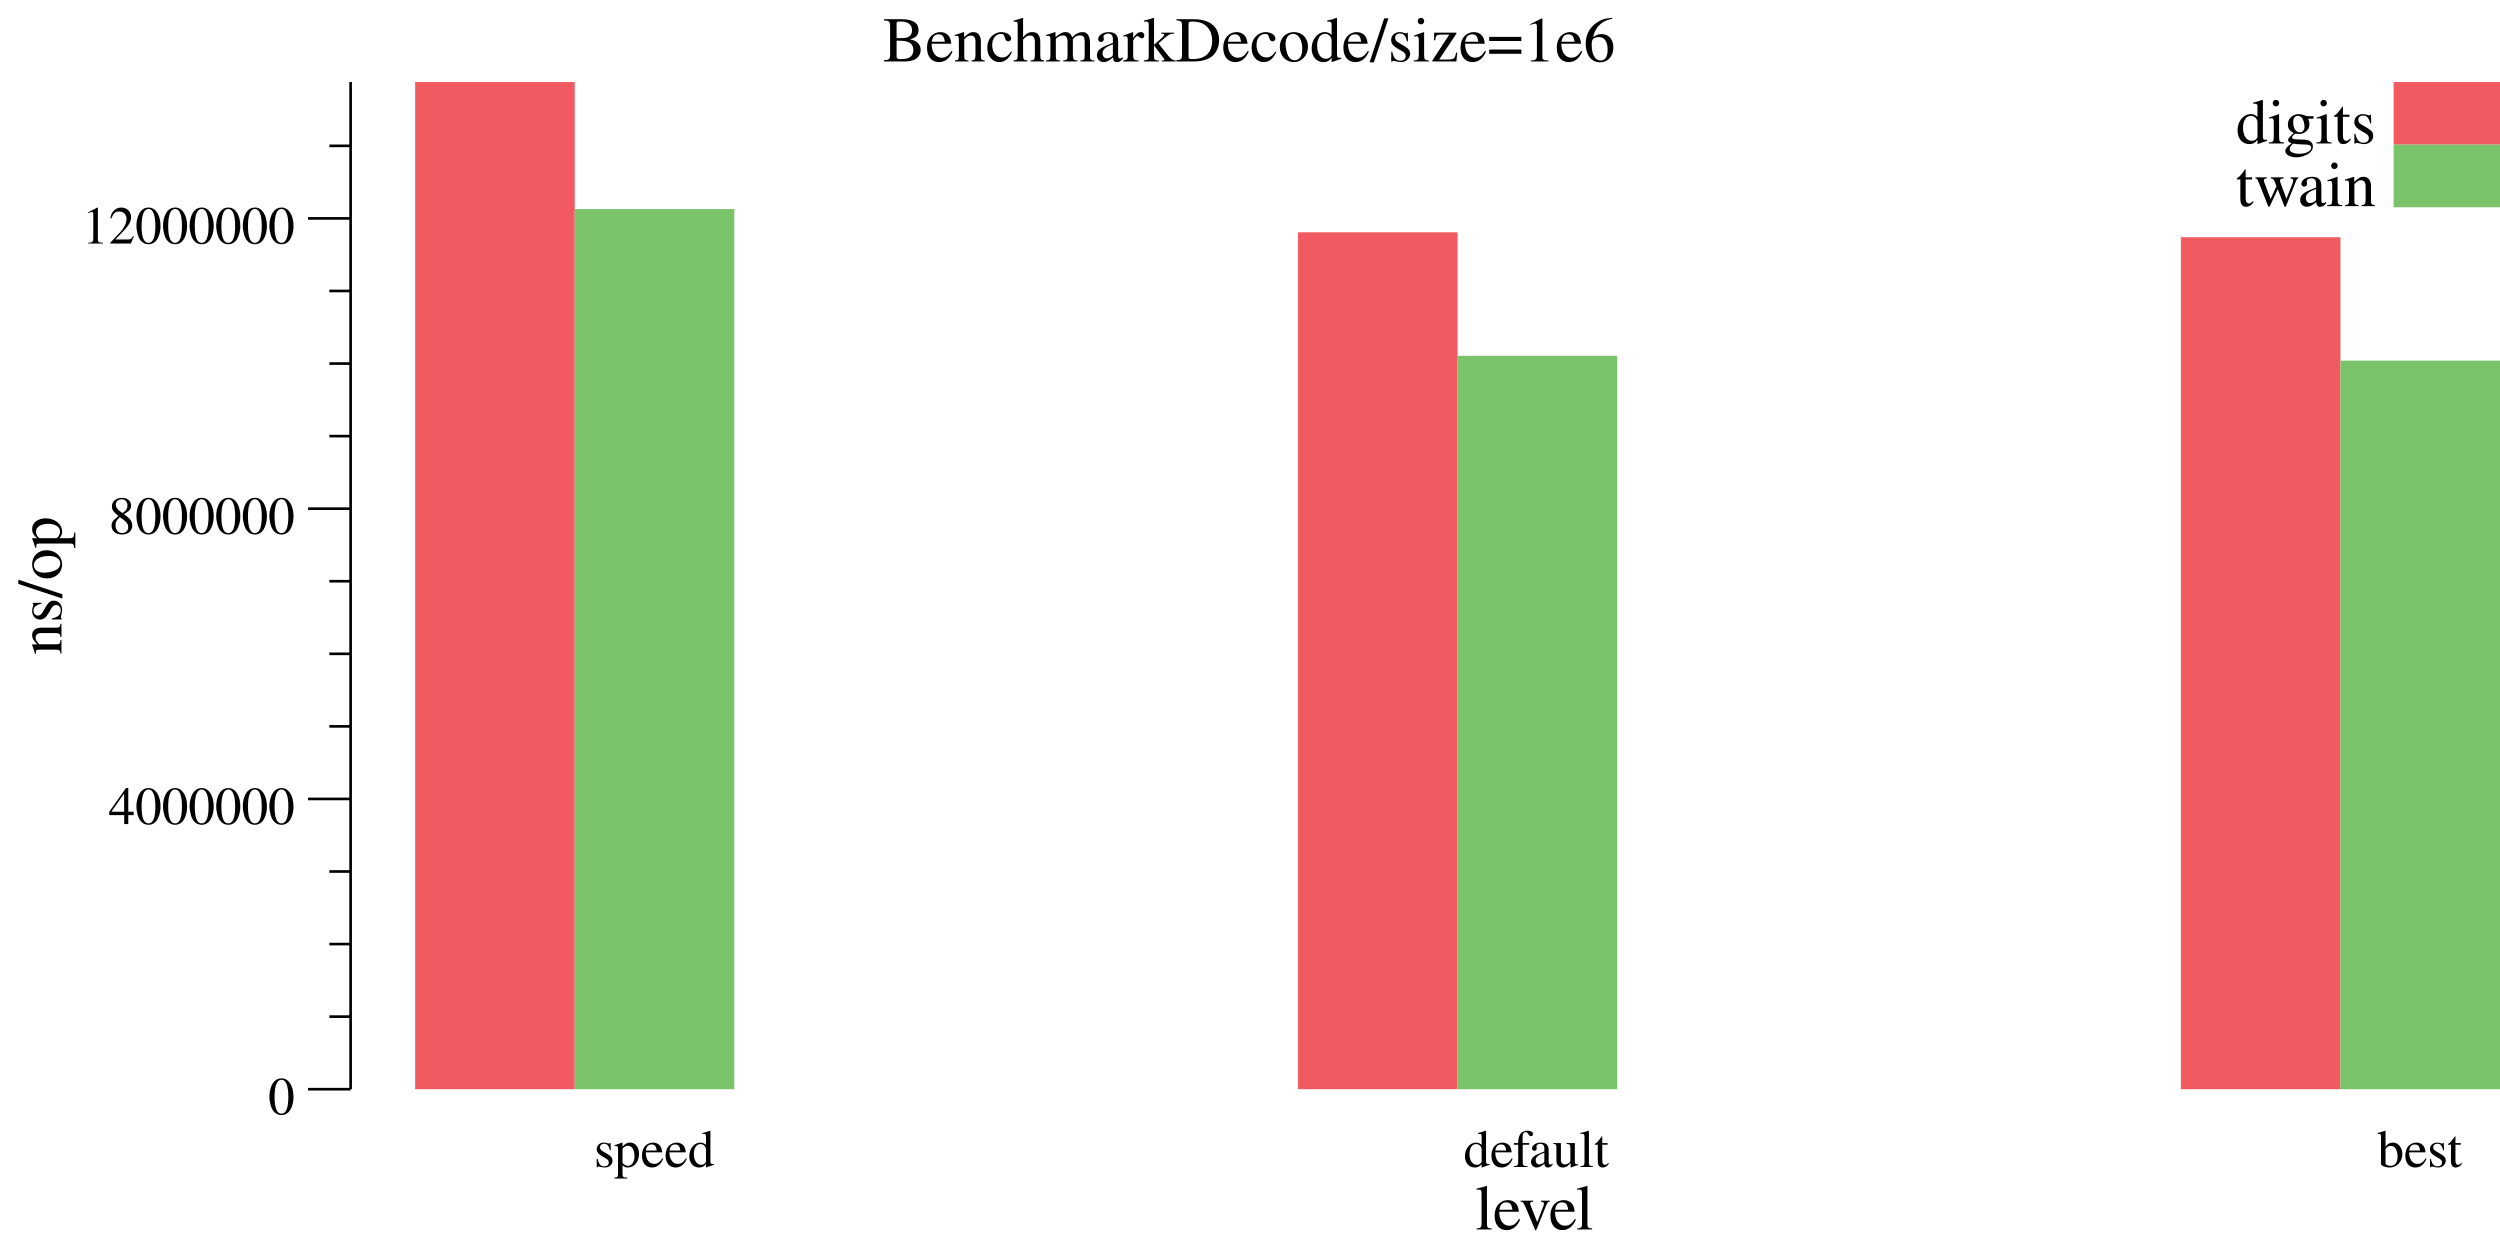
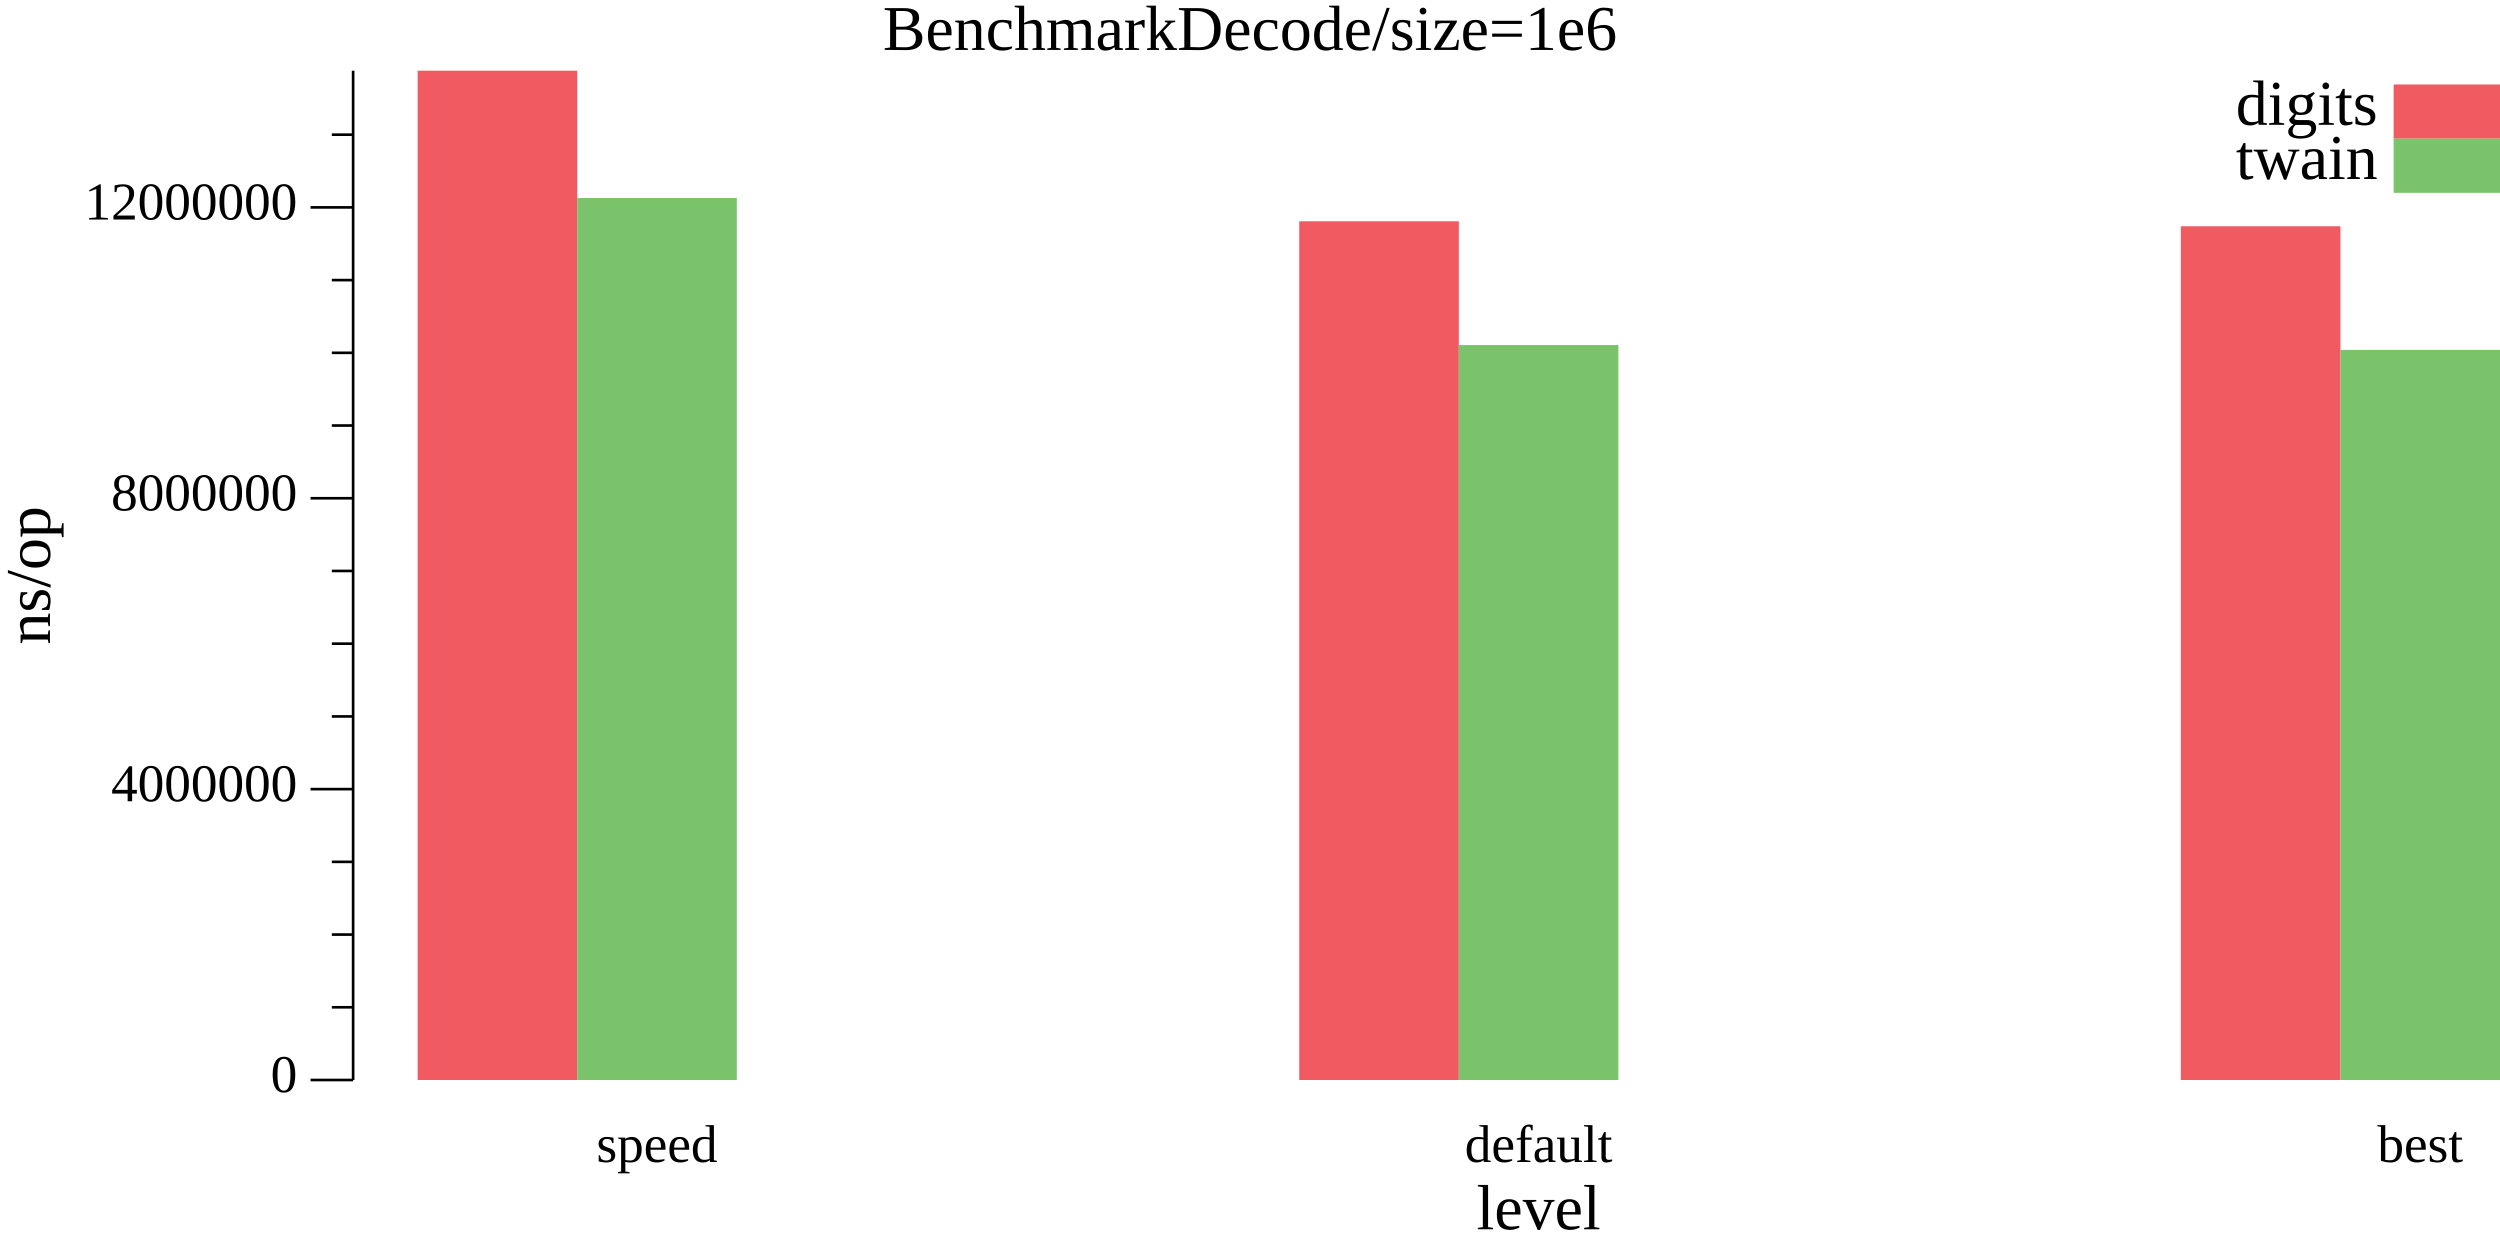
<svg xmlns="http://www.w3.org/2000/svg" width="470pt" height="235pt" viewBox="0 0 470 235">
  <g transform="scale(1, -1) translate(0, -235)">
    <path d="M0,0L470,0L470,235L0,235Z" style="fill:#FFFFFF" />
-     <text x="165.98" y="-223.45" transform="scale(1, -1)" style="font-family:Times;font-weight:normal;font-style:normal;font-size:12px">BenchmarkDecode/size=1e6</text>
-     <text x="277.36" y="-3.861" transform="scale(1, -1)" style="font-family:Times;font-weight:normal;font-style:normal;font-size:12px">level</text>
-     <text x="111.67" y="-15.602" transform="scale(1, -1)" style="font-family:Times;font-weight:normal;font-style:normal;font-size:10px">speed</text>
-     <text x="275.14" y="-15.602" transform="scale(1, -1)" style="font-family:Times;font-weight:normal;font-style:normal;font-size:10px">default</text>
-     <text x="446.95" y="-15.602" transform="scale(1, -1)" style="font-family:Times;font-weight:normal;font-style:normal;font-size:10px">best</text>
+     <text x="165.98" y="-225.61" transform="scale(1, -1)" style="font-family:Liberation Serif;font-variant:normal;font-weight:normal;font-style:normal;font-size:12px">BenchmarkDecode/size=1e6</text>
+     <text x="277.6" y="-3.902" transform="scale(1, -1)" style="font-family:Liberation Serif;font-variant:normal;font-weight:normal;font-style:normal;font-size:12px">level</text>
+     <text x="112.13" y="-16.541" transform="scale(1, -1)" style="font-family:Liberation Serif;font-variant:normal;font-weight:normal;font-style:normal;font-size:10px">speed</text>
+     <text x="275.38" y="-16.541" transform="scale(1, -1)" style="font-family:Liberation Serif;font-variant:normal;font-weight:normal;font-style:normal;font-size:10px">default</text>
+     <text x="446.95" y="-16.541" transform="scale(1, -1)" style="font-family:Liberation Serif;font-variant:normal;font-weight:normal;font-style:normal;font-size:10px">best</text>
    <g transform="rotate(90)">
-       <text x="111.91" y="11.555" transform="scale(1, -1)" style="font-family:Times;font-weight:normal;font-style:normal;font-size:12px">ns/op</text>
+       <text x="113.83" y="9.387" transform="scale(1, -1)" style="font-family:Liberation Serif;font-variant:normal;font-weight:normal;font-style:normal;font-size:12px">ns/op</text>
    </g>
-     <text x="50.416" y="-25.509" transform="scale(1, -1)" style="font-family:Times;font-weight:normal;font-style:normal;font-size:10px">0</text>
-     <text x="20.416" y="-80.078" transform="scale(1, -1)" style="font-family:Times;font-weight:normal;font-style:normal;font-size:10px">4000000</text>
-     <text x="20.416" y="-134.65" transform="scale(1, -1)" style="font-family:Times;font-weight:normal;font-style:normal;font-size:10px">8000000</text>
-     <text x="15.416" y="-189.22" transform="scale(1, -1)" style="font-family:Times;font-weight:normal;font-style:normal;font-size:10px">12000000</text>
-     <path d="M57.916,30.23L65.916,30.23" style="fill:none;stroke:#000000;stroke-width:0.5" />
-     <path d="M57.916,84.8L65.916,84.8" style="fill:none;stroke:#000000;stroke-width:0.5" />
-     <path d="M57.916,139.37L65.916,139.37" style="fill:none;stroke:#000000;stroke-width:0.5" />
-     <path d="M57.916,193.94L65.916,193.94" style="fill:none;stroke:#000000;stroke-width:0.5" />
-     <path d="M61.916,43.873L65.916,43.873" style="fill:none;stroke:#000000;stroke-width:0.5" />
-     <path d="M61.916,57.515L65.916,57.515" style="fill:none;stroke:#000000;stroke-width:0.5" />
-     <path d="M61.916,71.158L65.916,71.158" style="fill:none;stroke:#000000;stroke-width:0.5" />
-     <path d="M61.916,98.442L65.916,98.442" style="fill:none;stroke:#000000;stroke-width:0.5" />
-     <path d="M61.916,112.08L65.916,112.08" style="fill:none;stroke:#000000;stroke-width:0.5" />
-     <path d="M61.916,125.73L65.916,125.73" style="fill:none;stroke:#000000;stroke-width:0.5" />
-     <path d="M61.916,153.01L65.916,153.01" style="fill:none;stroke:#000000;stroke-width:0.5" />
-     <path d="M61.916,166.65L65.916,166.65" style="fill:none;stroke:#000000;stroke-width:0.5" />
-     <path d="M61.916,180.3L65.916,180.3" style="fill:none;stroke:#000000;stroke-width:0.5" />
-     <path d="M61.916,207.58L65.916,207.58" style="fill:none;stroke:#000000;stroke-width:0.5" />
-     <path d="M65.916,30.23L65.916,219.58" style="fill:none;stroke:#000000;stroke-width:0.5" />
-     <path d="M78.05,30.23L78.05,219.58L108.05,219.58L108.05,30.23Z" style="fill:#F15A60" />
-     <path d="M244.03,30.23L244.03,191.33L274.03,191.33L274.03,30.23Z" style="fill:#F15A60" />
-     <path d="M410,30.23L410,190.4L440,190.4L440,30.23Z" style="fill:#F15A60" />
-     <path d="M108.05,30.23L108.05,195.69L138.05,195.69L138.05,30.23Z" style="fill:#7AC36A" />
-     <path d="M274.03,30.23L274.03,168.11L304.03,168.11L304.03,30.23Z" style="fill:#7AC36A" />
-     <path d="M440,30.23L440,167.2L470,167.2L470,30.23Z" style="fill:#7AC36A" />
-     <path d="M450,207.81L450,219.58L470,219.58L470,207.81Z" style="fill:#F15A60" />
-     <text x="420.33" y="-208.03" transform="scale(1, -1)" style="font-family:Times;font-weight:normal;font-style:normal;font-size:12px">digits</text>
-     <path d="M450,196.03L450,207.81L470,207.81L470,196.03Z" style="fill:#7AC36A" />
-     <text x="420.34" y="-196.25" transform="scale(1, -1)" style="font-family:Times;font-weight:normal;font-style:normal;font-size:12px">twain</text>
+     <text x="50.885" y="-29.674" transform="scale(1, -1)" style="font-family:Liberation Serif;font-variant:normal;font-weight:normal;font-style:normal;font-size:10px">0</text>
+     <text x="20.885" y="-84.358" transform="scale(1, -1)" style="font-family:Liberation Serif;font-variant:normal;font-weight:normal;font-style:normal;font-size:10px">4000000</text>
+     <text x="20.885" y="-139.04" transform="scale(1, -1)" style="font-family:Liberation Serif;font-variant:normal;font-weight:normal;font-style:normal;font-size:10px">8000000</text>
+     <text x="15.885" y="-193.73" transform="scale(1, -1)" style="font-family:Liberation Serif;font-variant:normal;font-weight:normal;font-style:normal;font-size:10px">12000000</text>
+     <path d="M58.385,31.959L66.385,31.959" style="fill:none;stroke:#000000;stroke-width:0.5" />
+     <path d="M58.385,86.643L66.385,86.643" style="fill:none;stroke:#000000;stroke-width:0.5" />
+     <path d="M58.385,141.33L66.385,141.33" style="fill:none;stroke:#000000;stroke-width:0.5" />
+     <path d="M58.385,196.01L66.385,196.01" style="fill:none;stroke:#000000;stroke-width:0.5" />
+     <path d="M62.385,45.63L66.385,45.63" style="fill:none;stroke:#000000;stroke-width:0.5" />
+     <path d="M62.385,59.301L66.385,59.301" style="fill:none;stroke:#000000;stroke-width:0.5" />
+     <path d="M62.385,72.972L66.385,72.972" style="fill:none;stroke:#000000;stroke-width:0.5" />
+     <path d="M62.385,100.31L66.385,100.31" style="fill:none;stroke:#000000;stroke-width:0.5" />
+     <path d="M62.385,113.99L66.385,113.99" style="fill:none;stroke:#000000;stroke-width:0.5" />
+     <path d="M62.385,127.66L66.385,127.66" style="fill:none;stroke:#000000;stroke-width:0.5" />
+     <path d="M62.385,155L66.385,155" style="fill:none;stroke:#000000;stroke-width:0.5" />
+     <path d="M62.385,168.67L66.385,168.67" style="fill:none;stroke:#000000;stroke-width:0.5" />
+     <path d="M62.385,182.34L66.385,182.34" style="fill:none;stroke:#000000;stroke-width:0.5" />
+     <path d="M62.385,209.68L66.385,209.68" style="fill:none;stroke:#000000;stroke-width:0.5" />
+     <path d="M66.385,31.959L66.385,221.71" style="fill:none;stroke:#000000;stroke-width:0.5" />
+     <path d="M78.519,31.959L78.519,221.71L108.52,221.71L108.52,31.959Z" style="fill:#F15A60" />
+     <path d="M244.26,31.959L244.26,193.4L274.26,193.4L274.26,31.959Z" style="fill:#F15A60" />
+     <path d="M410,31.959L410,192.46L440,192.46L440,31.959Z" style="fill:#F15A60" />
+     <path d="M108.52,31.959L108.52,197.77L138.52,197.77L138.52,31.959Z" style="fill:#7AC36A" />
+     <path d="M274.26,31.959L274.26,170.13L304.26,170.13L304.26,31.959Z" style="fill:#7AC36A" />
+     <path d="M440,31.959L440,169.22L470,169.22L470,31.959Z" style="fill:#7AC36A" />
+     <path d="M450,208.93L450,219.12L470,219.12L470,208.93Z" style="fill:#F15A60" />
+     <text x="420.33" y="-211.54" transform="scale(1, -1)" style="font-family:Liberation Serif;font-variant:normal;font-weight:normal;font-style:normal;font-size:12px">digits</text>
+     <path d="M450,198.75L450,208.93L470,208.93L470,198.75Z" style="fill:#7AC36A" />
+     <text x="420.34" y="-201.35" transform="scale(1, -1)" style="font-family:Liberation Serif;font-variant:normal;font-weight:normal;font-style:normal;font-size:12px">twain</text>
  </g>
</svg>
